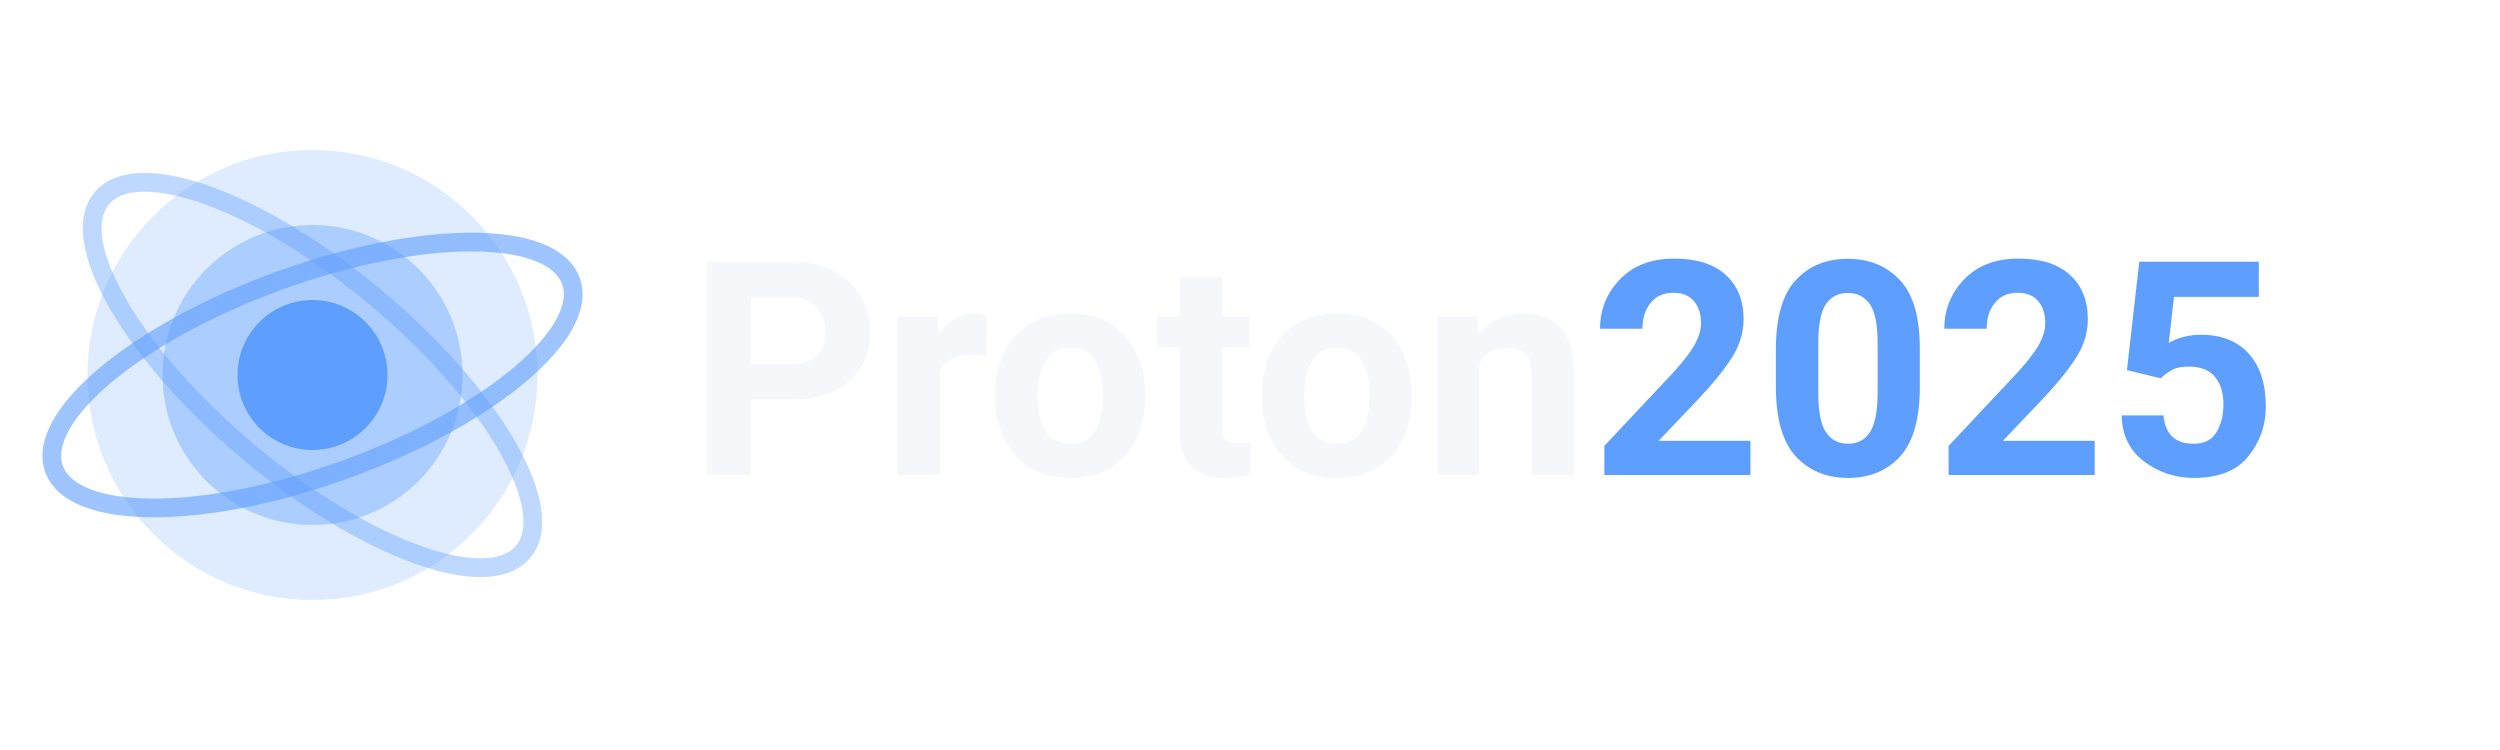
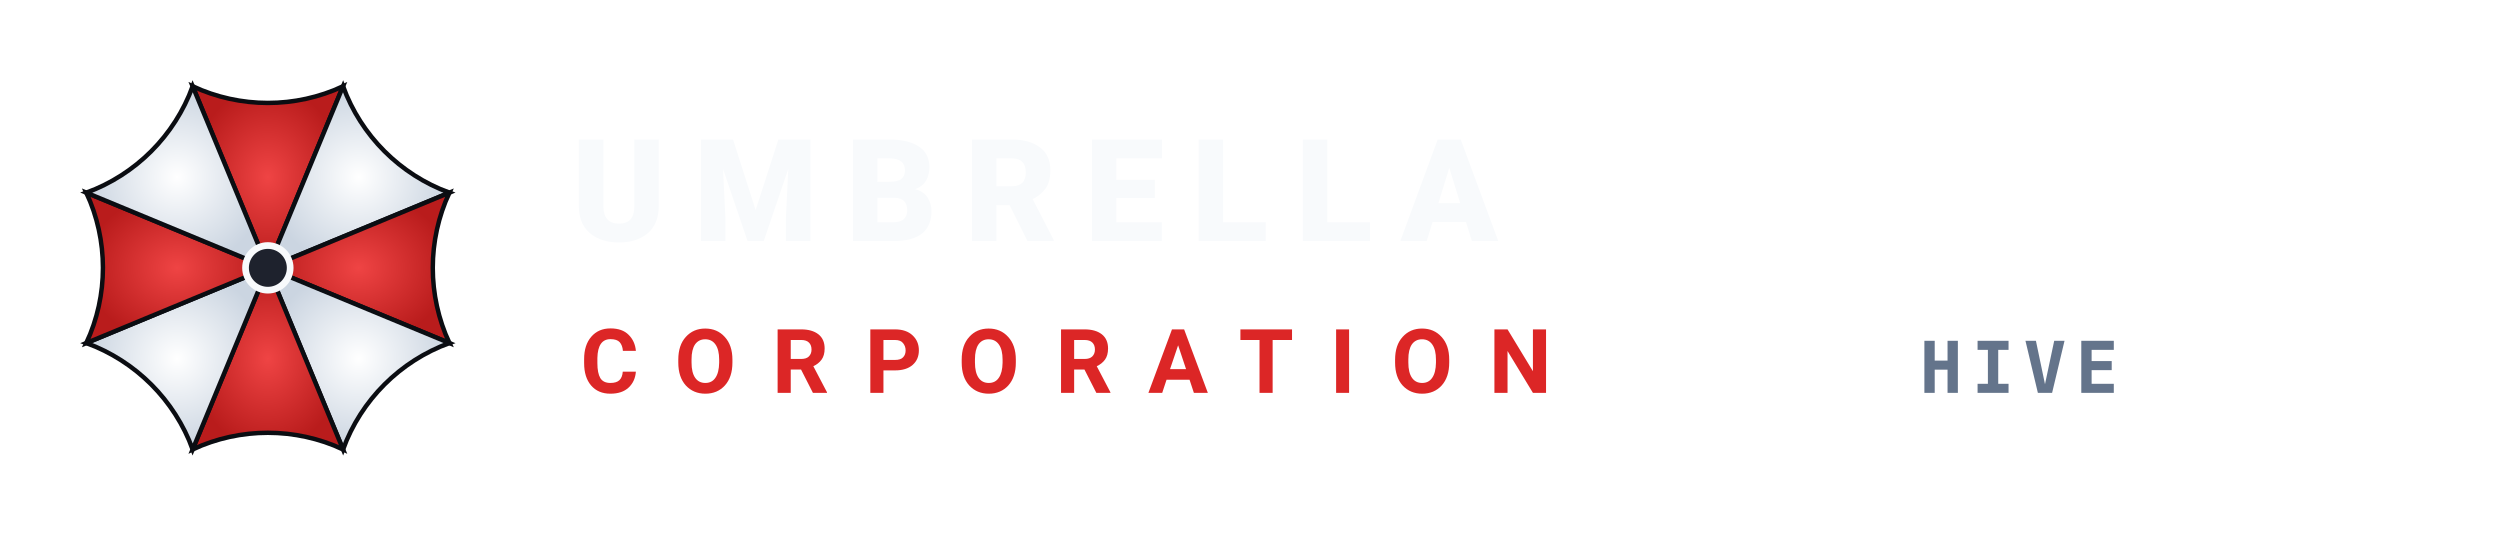
- <svg xmlns="http://www.w3.org/2000/svg" viewBox="0 0 200 60">
-   <style>
-     .accent { fill: var(--proton-accent, #5e9eff); }
-     .accent-stroke { stroke: var(--proton-accent, #5e9eff); fill: none; }
-     .accent-20 { fill: var(--proton-accent, #5e9eff); opacity: 0.2; }
-     .accent-40 { fill: var(--proton-accent, #5e9eff); opacity: 0.4; }
-     .text-main { fill: var(--proton-fg, #f5f7fa); }
-   </style>
-   <circle cx="25" cy="30" r="18" class="accent-20" />
-   <circle cx="25" cy="30" r="12" class="accent-40" />
-   <circle cx="25" cy="30" r="6" class="accent" />
-   <ellipse cx="25" cy="30" rx="22" ry="8" class="accent-stroke" stroke-width="1.5" opacity="0.6" transform="rotate(-20 25 30)" />
-   <ellipse cx="25" cy="30" rx="22" ry="8" class="accent-stroke" stroke-width="1.5" opacity="0.4" transform="rotate(40 25 30)" />
-   <text x="55" y="38" font-family="-apple-system, BlinkMacSystemFont, 'Segoe UI', Roboto, sans-serif" font-size="24" font-weight="600" class="text-main">
-     Proton<tspan class="accent">2025</tspan>
-   </text>
+ <svg xmlns="http://www.w3.org/2000/svg" viewBox="0 0 280 60">
+   <defs>
+     <radialGradient id="bRed" cx="50%" cy="50%" r="50%">
+       <stop offset="0%" stop-color="#ef4444" />
+       <stop offset="100%" stop-color="#b91c1c" />
+     </radialGradient>
+     <radialGradient id="bWhite" cx="50%" cy="50%" r="50%">
+       <stop offset="0%" stop-color="#ffffff" />
+       <stop offset="100%" stop-color="#cbd5e1" />
+     </radialGradient>
+   </defs>
+   <g>
+     <path d="M 30.00,30.00 L 21.58,9.67 A 20,20 0 0,0 38.42,9.67 Z" fill="url(#bRed)" stroke="#0b0d12" stroke-width="0.5" />
+     <path d="M 30.00,30.00 L 38.42,9.67 A 20,20 0 0,0 50.33,21.58 Z" fill="url(#bWhite)" stroke="#0b0d12" stroke-width="0.5" />
+     <path d="M 30.00,30.00 L 50.33,21.58 A 20,20 0 0,0 50.33,38.42 Z" fill="url(#bRed)" stroke="#0b0d12" stroke-width="0.5" />
+     <path d="M 30.00,30.00 L 50.33,38.42 A 20,20 0 0,0 38.42,50.33 Z" fill="url(#bWhite)" stroke="#0b0d12" stroke-width="0.5" />
+     <path d="M 30.00,30.00 L 38.42,50.33 A 20,20 0 0,0 21.58,50.33 Z" fill="url(#bRed)" stroke="#0b0d12" stroke-width="0.5" />
+     <path d="M 30.00,30.00 L 21.58,50.33 A 20,20 0 0,0 9.67,38.42 Z" fill="url(#bWhite)" stroke="#0b0d12" stroke-width="0.5" />
+     <path d="M 30.00,30.00 L 9.67,38.42 A 20,20 0 0,0 9.67,21.58 Z" fill="url(#bRed)" stroke="#0b0d12" stroke-width="0.5" />
+     <path d="M 30.00,30.00 L 9.67,21.58 A 20,20 0 0,0 21.58,9.67 Z" fill="url(#bWhite)" stroke="#0b0d12" stroke-width="0.5" />
+     <circle cx="30" cy="30" r="2.5" fill="#1e222d" stroke="#f8fafc" stroke-width="0.75" />
+   </g>
+   <text x="64" y="27" font-family="-apple-system, BlinkMacSystemFont, 'Segoe UI', Roboto, sans-serif" font-size="16" font-weight="800" letter-spacing="3" fill="#f8fafc">UMBRELLA</text>
+   <text x="65" y="44" font-family="-apple-system, BlinkMacSystemFont, 'Segoe UI', Roboto, sans-serif" font-size="10" font-weight="700" letter-spacing="4" fill="#dc2626">CORPORATION</text>
+   <text x="215" y="44" font-family="monospace" font-size="8" font-weight="600" fill="#64748b" letter-spacing="1">HIVE</text>
</svg>
